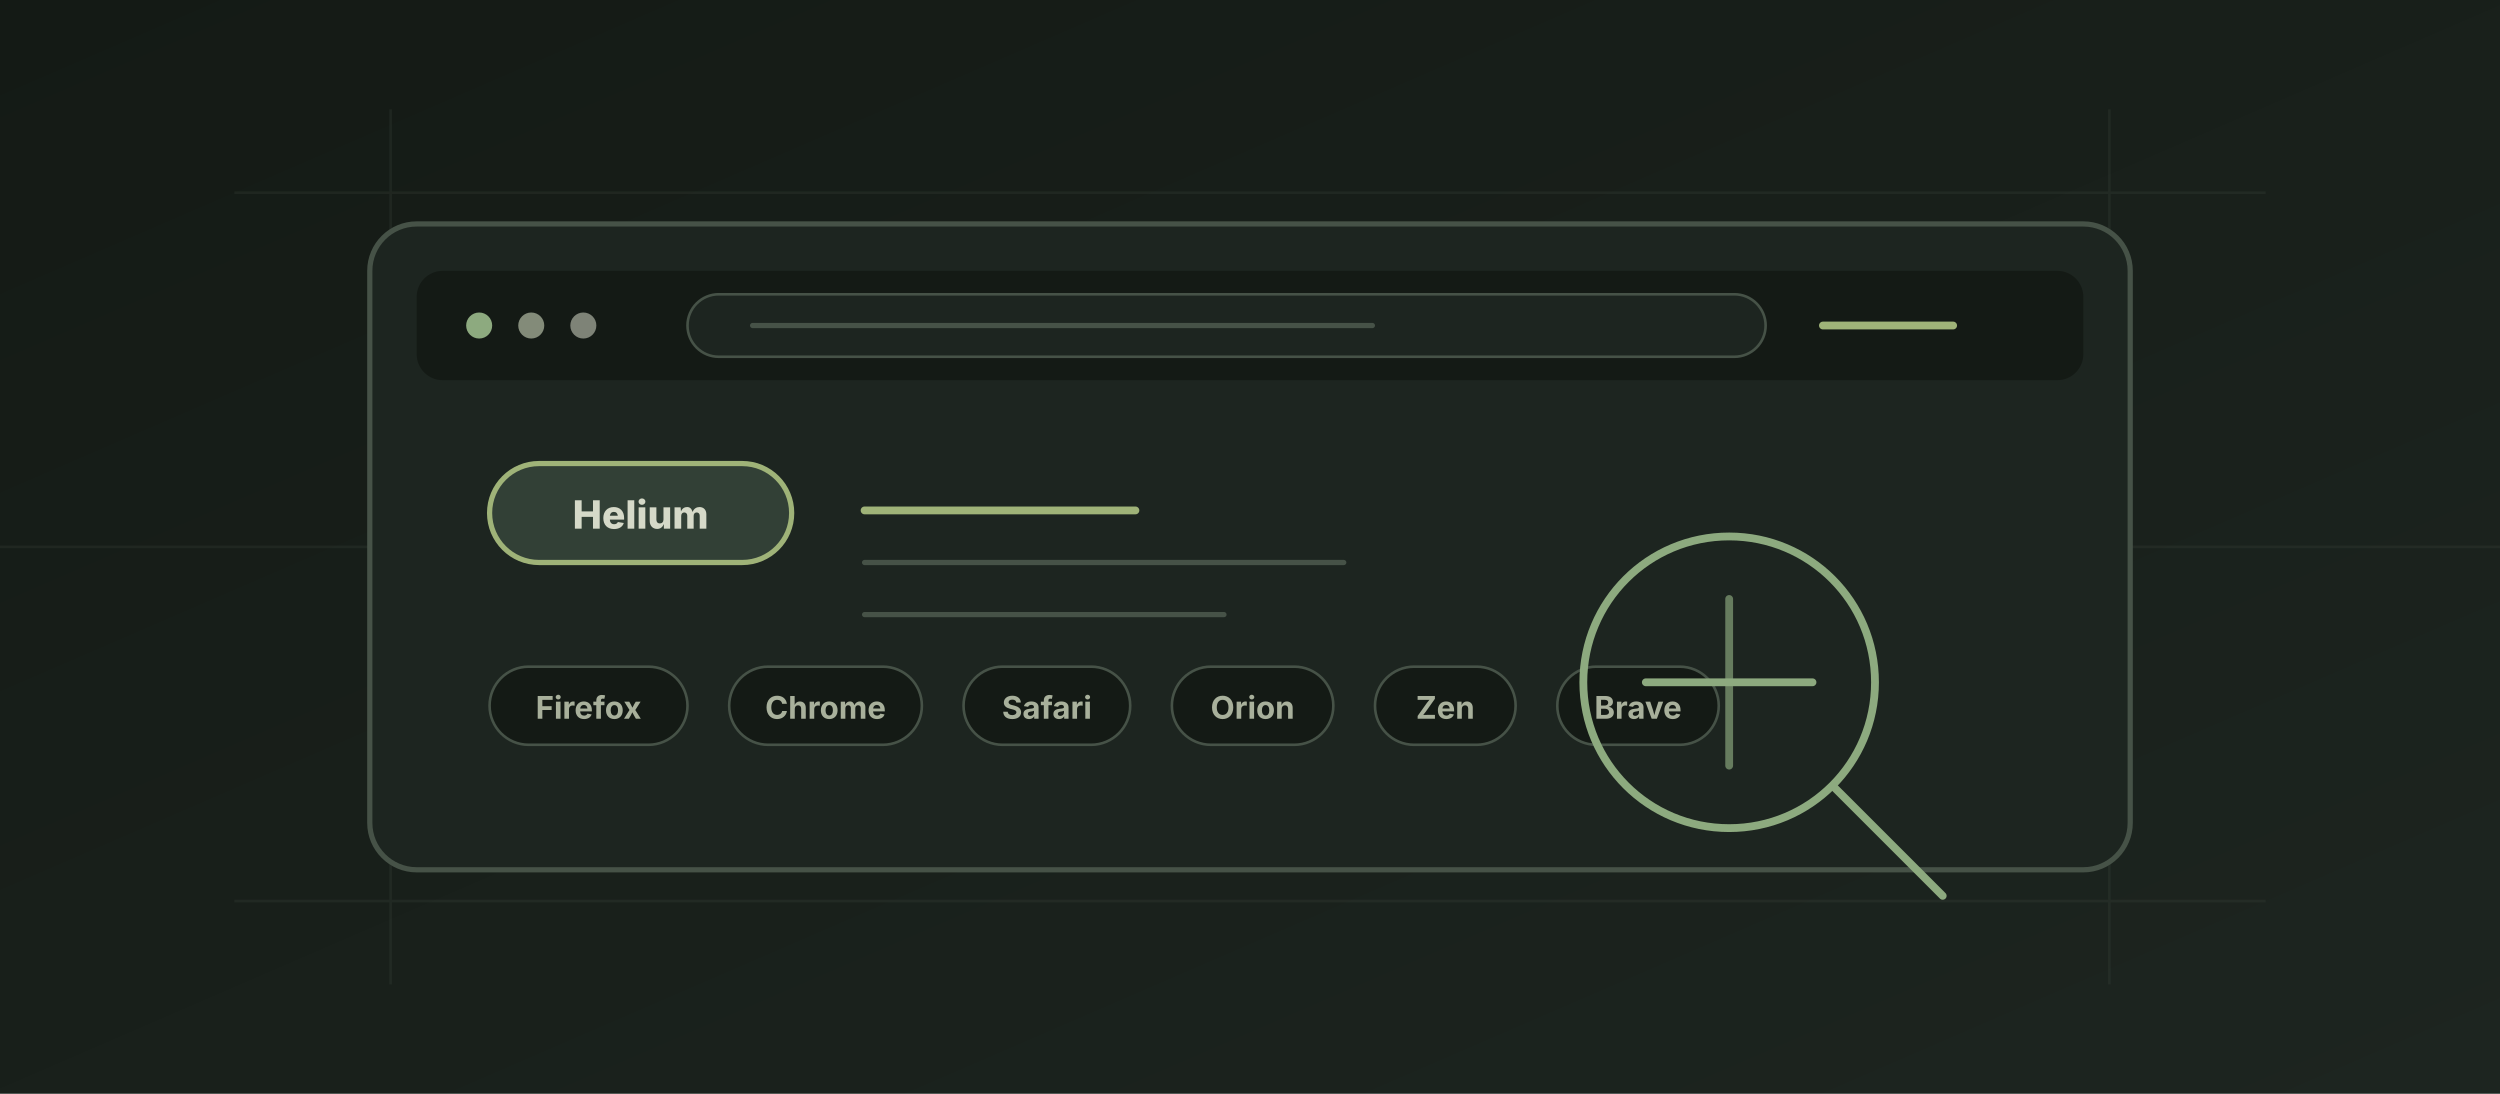
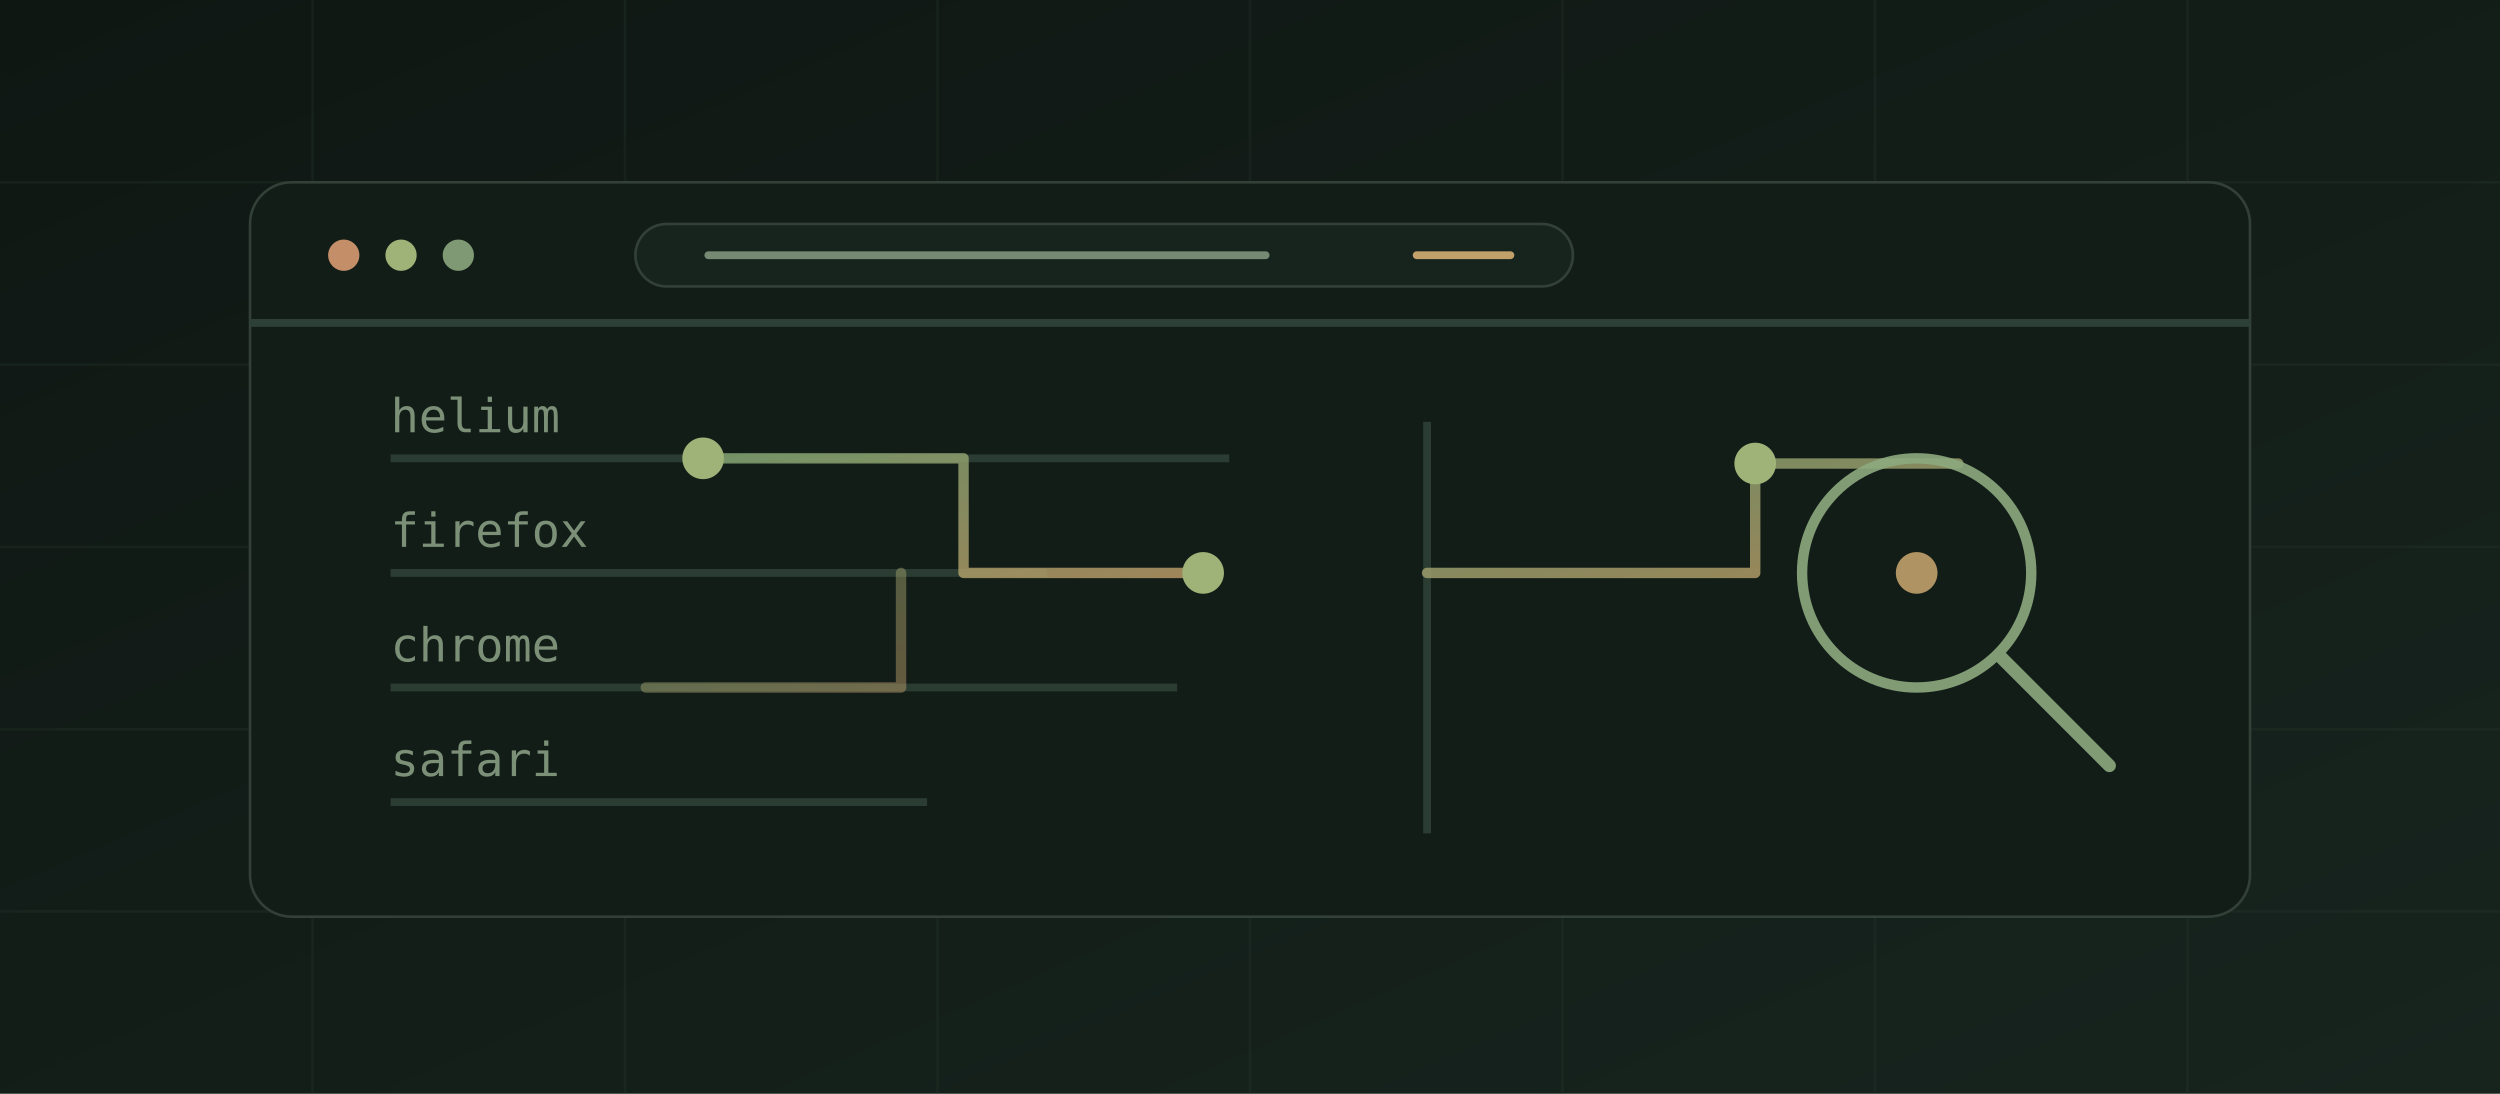
<svg xmlns="http://www.w3.org/2000/svg" viewBox="0 0 960 420" role="img" aria-labelledby="title desc">
  <defs>
    <linearGradient id="bg" x1="0" y1="0" x2="1" y2="1">
-       <stop offset="0%" stop-color="#141a15" />
-       <stop offset="100%" stop-color="#1d2520" />
+       <stop offset="0%" stop-color="#0f1713" />
+       <stop offset="100%" stop-color="#17241e" />
    </linearGradient>
-     <style>
-       .window{fill:#1d2520;stroke:#465247;stroke-width:2}.bar{fill:#141a15}.line{stroke:#465247;stroke-width:2;stroke-linecap:round}.accent{stroke:#9fb378;stroke-width:3;stroke-linecap:round}.dot{fill:#8daa7f}.muted{fill:#a8b09b}.fg{fill:#d5d9c8}.pill{fill:#324036;stroke:#9fb378;stroke-width:2}.txt{font:800 15px system-ui,-apple-system,BlinkMacSystemFont,sans-serif}.small{font:700 12px system-ui,-apple-system,BlinkMacSystemFont,sans-serif}
-     </style>
+     <linearGradient id="accent" x1="0" y1="0" x2="1" y2="1">
+       <stop offset="0%" stop-color="#86a874" />
+       <stop offset="100%" stop-color="#c1a06a" />
+     </linearGradient>
  </defs>
  <rect width="960" height="420" fill="url(#bg)" />
-   <g opacity=".2" stroke="#465247" stroke-width="1">
-     <path d="M90 74h780M90 346h780M150 42v336M810 42v336" />
-     <path d="M0 210h960" />
+   <g opacity=".22" stroke="#2e4036" stroke-width="1">
+     <path d="M0 70h960M0 140h960M0 210h960M0 280h960M0 350h960" />
+     <path d="M120 0v420M240 0v420M360 0v420M480 0v420M600 0v420M720 0v420M840 0v420" />
  </g>
-   <g transform="translate(142 86)">
-     <rect class="window" width="676" height="248" rx="18" />
-     <rect class="bar" x="18" y="18" width="640" height="42" rx="10" />
-     <circle class="dot" cx="42" cy="39" r="5" />
-     <circle class="muted" cx="62" cy="39" r="5" opacity=".75" />
-     <circle class="fg" cx="82" cy="39" r="5" opacity=".55" />
-     <rect x="122" y="27" width="414" height="24" rx="12" fill="#1d2520" stroke="#465247" />
-     <path class="line" d="M147 39h238" />
-     <path class="accent" d="M558 39h50" />
-     <g transform="translate(46 92)">
-       <rect class="pill" width="116" height="38" rx="19" />
-       <text class="txt fg" x="58" y="25" text-anchor="middle">Helium</text>
-       <path class="accent" d="M144 18h104" />
-       <path class="line" d="M144 38h184" />
-       <path class="line" d="M144 58h138" />
-     </g>
-     <g transform="translate(46 170)">
-       <rect x="0" y="0" width="76" height="30" rx="15" fill="#141a15" stroke="#465247" />
-       <text class="small muted" x="38" y="20" text-anchor="middle">Firefox</text>
-       <rect x="92" y="0" width="74" height="30" rx="15" fill="#141a15" stroke="#465247" />
-       <text class="small muted" x="129" y="20" text-anchor="middle">Chrome</text>
-       <rect x="182" y="0" width="64" height="30" rx="15" fill="#141a15" stroke="#465247" />
-       <text class="small muted" x="214" y="20" text-anchor="middle">Safari</text>
-       <rect x="262" y="0" width="62" height="30" rx="15" fill="#141a15" stroke="#465247" />
-       <text class="small muted" x="293" y="20" text-anchor="middle">Orion</text>
-       <rect x="340" y="0" width="54" height="30" rx="15" fill="#141a15" stroke="#465247" />
-       <text class="small muted" x="367" y="20" text-anchor="middle">Zen</text>
-       <rect x="410" y="0" width="62" height="30" rx="15" fill="#141a15" stroke="#465247" />
-       <text class="small muted" x="441" y="20" text-anchor="middle">Brave</text>
-     </g>
-     <g fill="none" stroke="#8daa7f" stroke-width="3" stroke-linecap="round" stroke-linejoin="round">
-       <path d="M522 120c31 0 56 25 56 56s-25 56-56 56-56-25-56-56 25-56 56-56Z" />
-       <path d="M562 216l42 42" />
-       <path d="M490 176h64" />
-       <path d="M522 144v64" opacity=".65" />
-     </g>
+   <rect x="96" y="70" width="768" height="282" rx="16" fill="#121d18" stroke="#324038" />
+   <path d="M96 124h768" stroke="#2d4036" stroke-width="3" />
+   <circle cx="132" cy="98" r="6" fill="#c48f68" />
+   <circle cx="154" cy="98" r="6" fill="#9fb378" />
+   <circle cx="176" cy="98" r="6" fill="#7f9974" />
+   <rect x="244" y="86" width="360" height="24" rx="12" fill="#17241e" stroke="#324038" />
+   <path d="M272 98h214" stroke="#8fa58a" stroke-width="3" stroke-linecap="round" opacity=".78" />
+   <path d="M544 98h36" stroke="#c1a06a" stroke-width="3" stroke-linecap="round" />
+   <g fill="none" stroke="#2d4036" stroke-width="3" opacity=".9">
+     <path d="M150 176h322" />
+     <path d="M150 220h252" />
+     <path d="M150 264h302" />
+     <path d="M150 308h206" />
+     <path d="M548 162v158" />
+   </g>
+   <g fill="#8fa58a" opacity=".84" font-family="ui-monospace, Menlo, monospace" font-size="18">
+     <text x="150" y="166">helium</text>
+     <text x="150" y="210">firefox</text>
+     <text x="150" y="254">chrome</text>
+     <text x="150" y="298">safari</text>
+   </g>
+   <g fill="none" stroke="url(#accent)" stroke-width="4" stroke-linecap="round" stroke-linejoin="round" opacity=".8">
+     <path d="M270 176h100v44h92" />
+     <path d="M248 264h98v-44" opacity=".58" />
+     <path d="M462 220h86" />
+     <path d="M548 220h126v-42h78" />
+   </g>
+   <g fill="#9fb378">
+     <circle cx="270" cy="176" r="8" />
+     <circle cx="462" cy="220" r="8" />
+     <circle cx="674" cy="178" r="8" />
+   </g>
+   <g opacity=".9">
+     <circle cx="736" cy="220" r="44" fill="none" stroke="#8daa7f" stroke-width="4" />
+     <path d="M768 252l42 42" stroke="#8daa7f" stroke-width="5" stroke-linecap="round" />
+     <circle cx="736" cy="220" r="8" fill="#c1a06a" />
  </g>
</svg>
